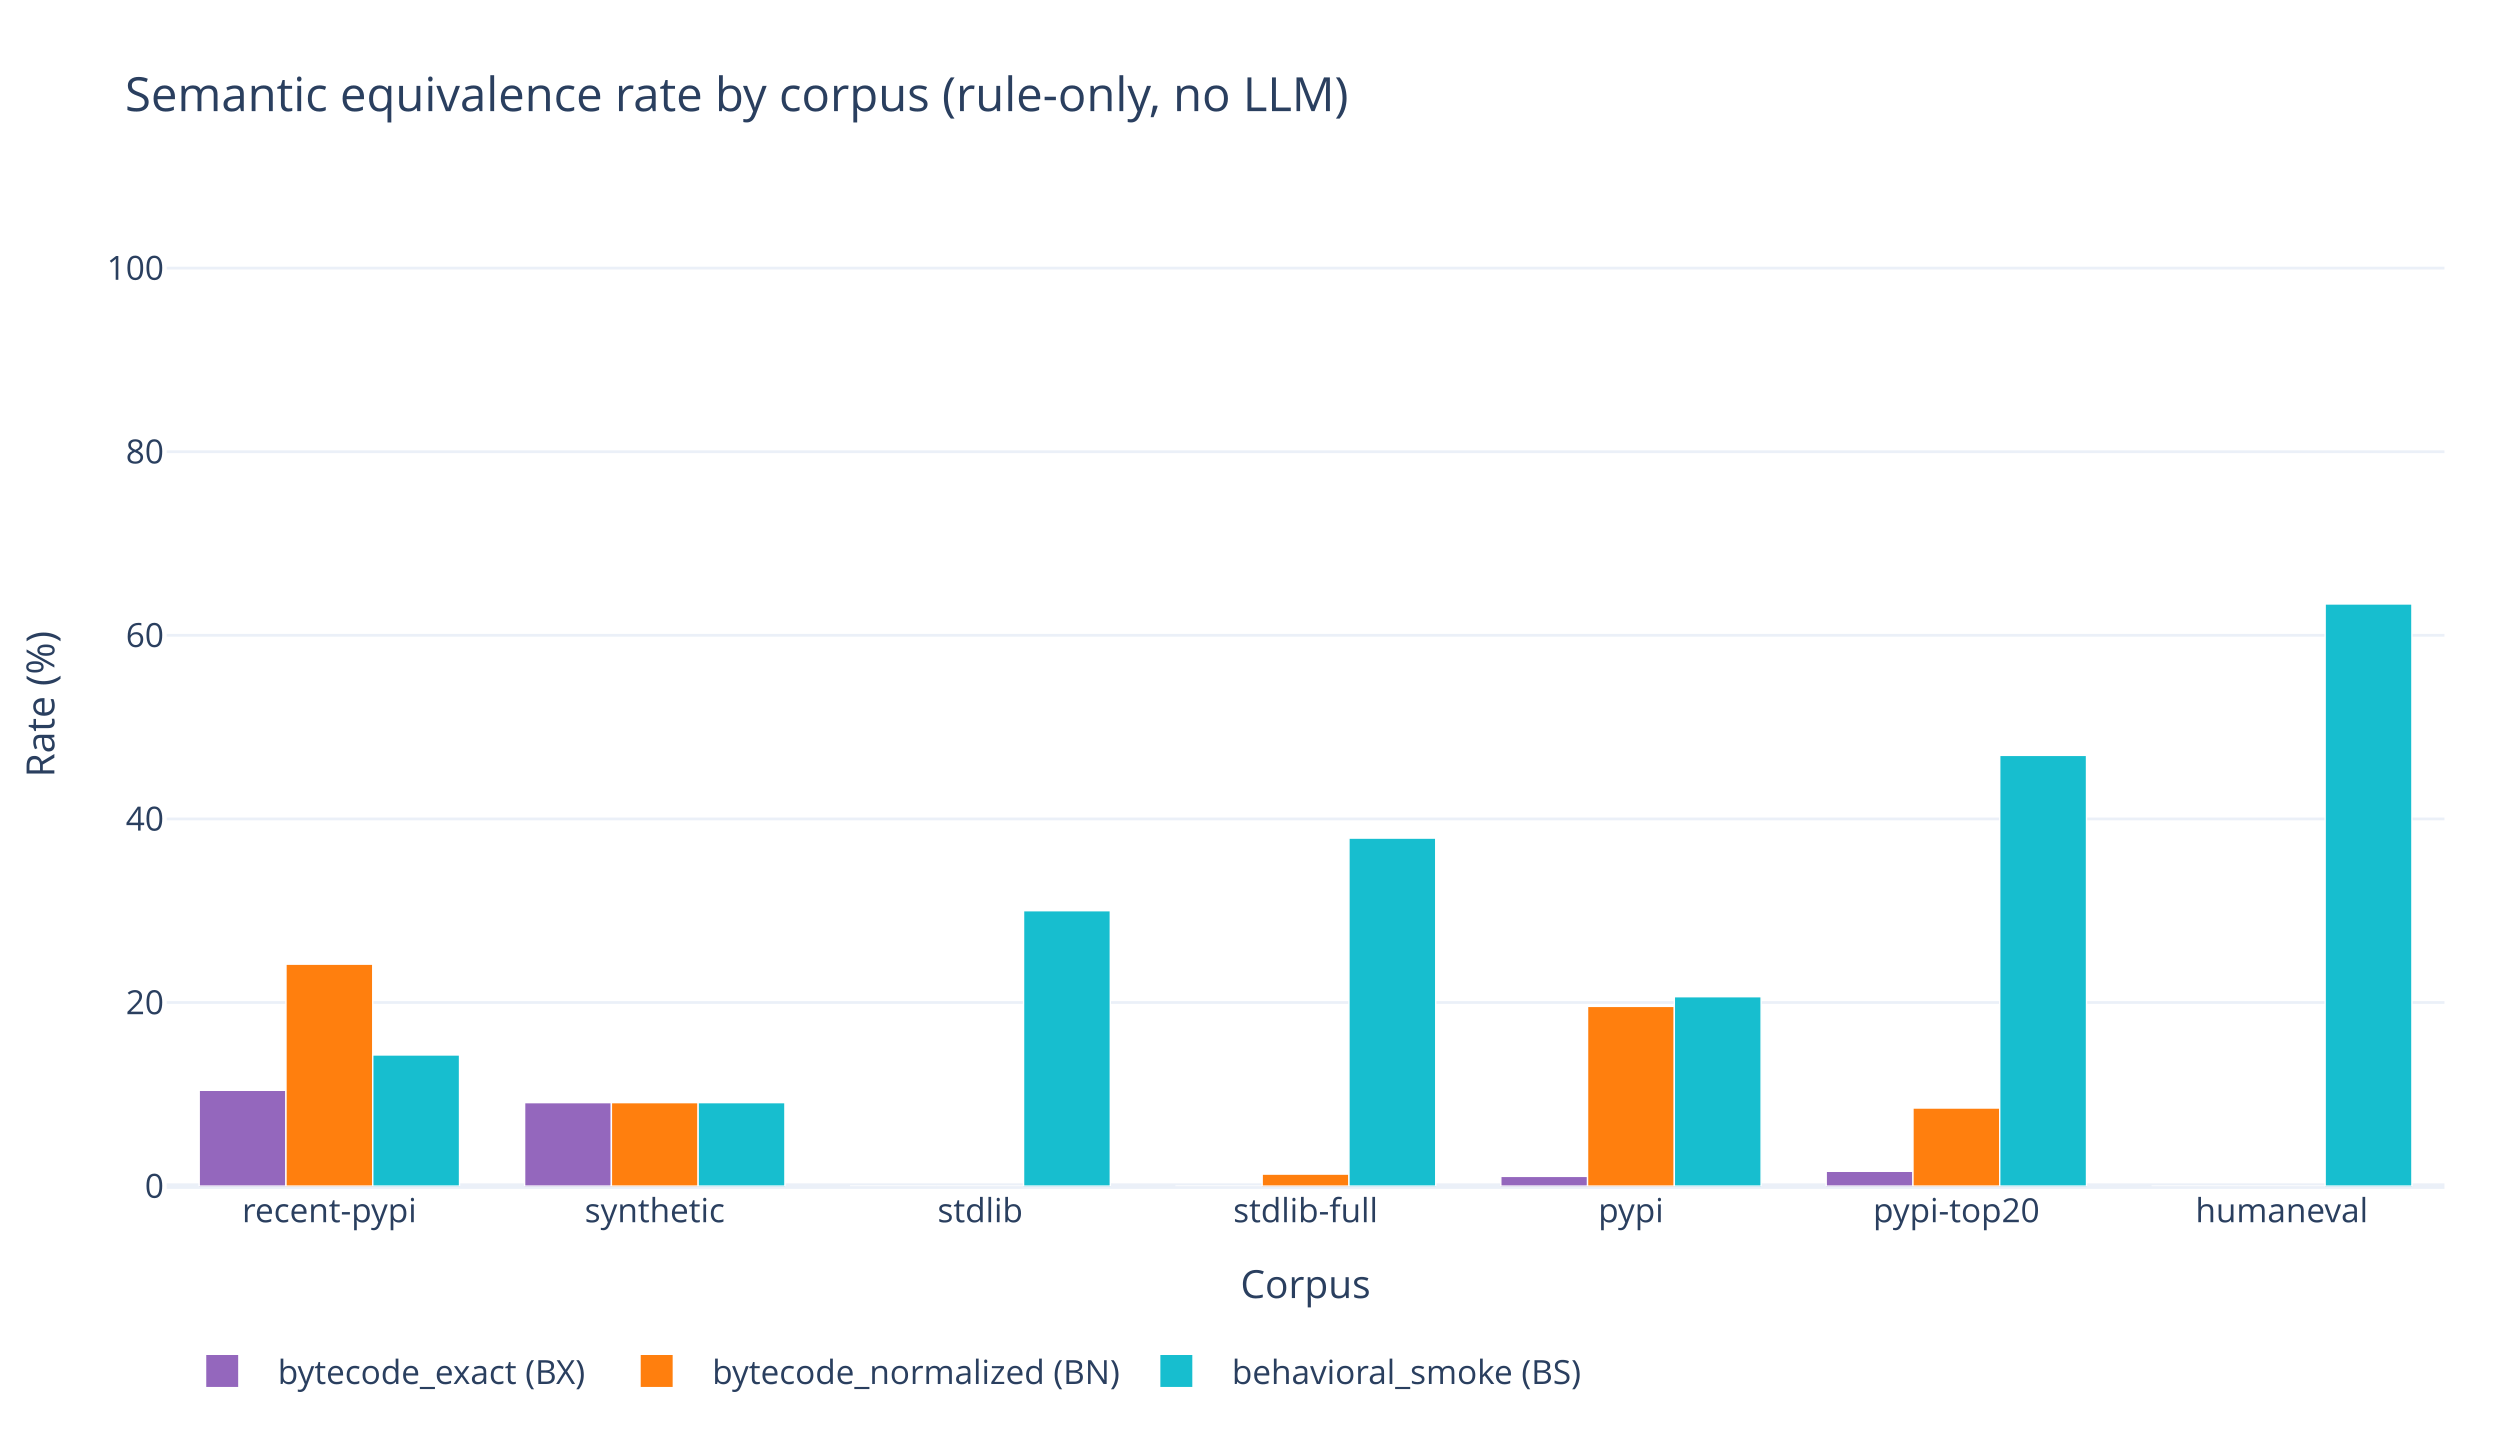
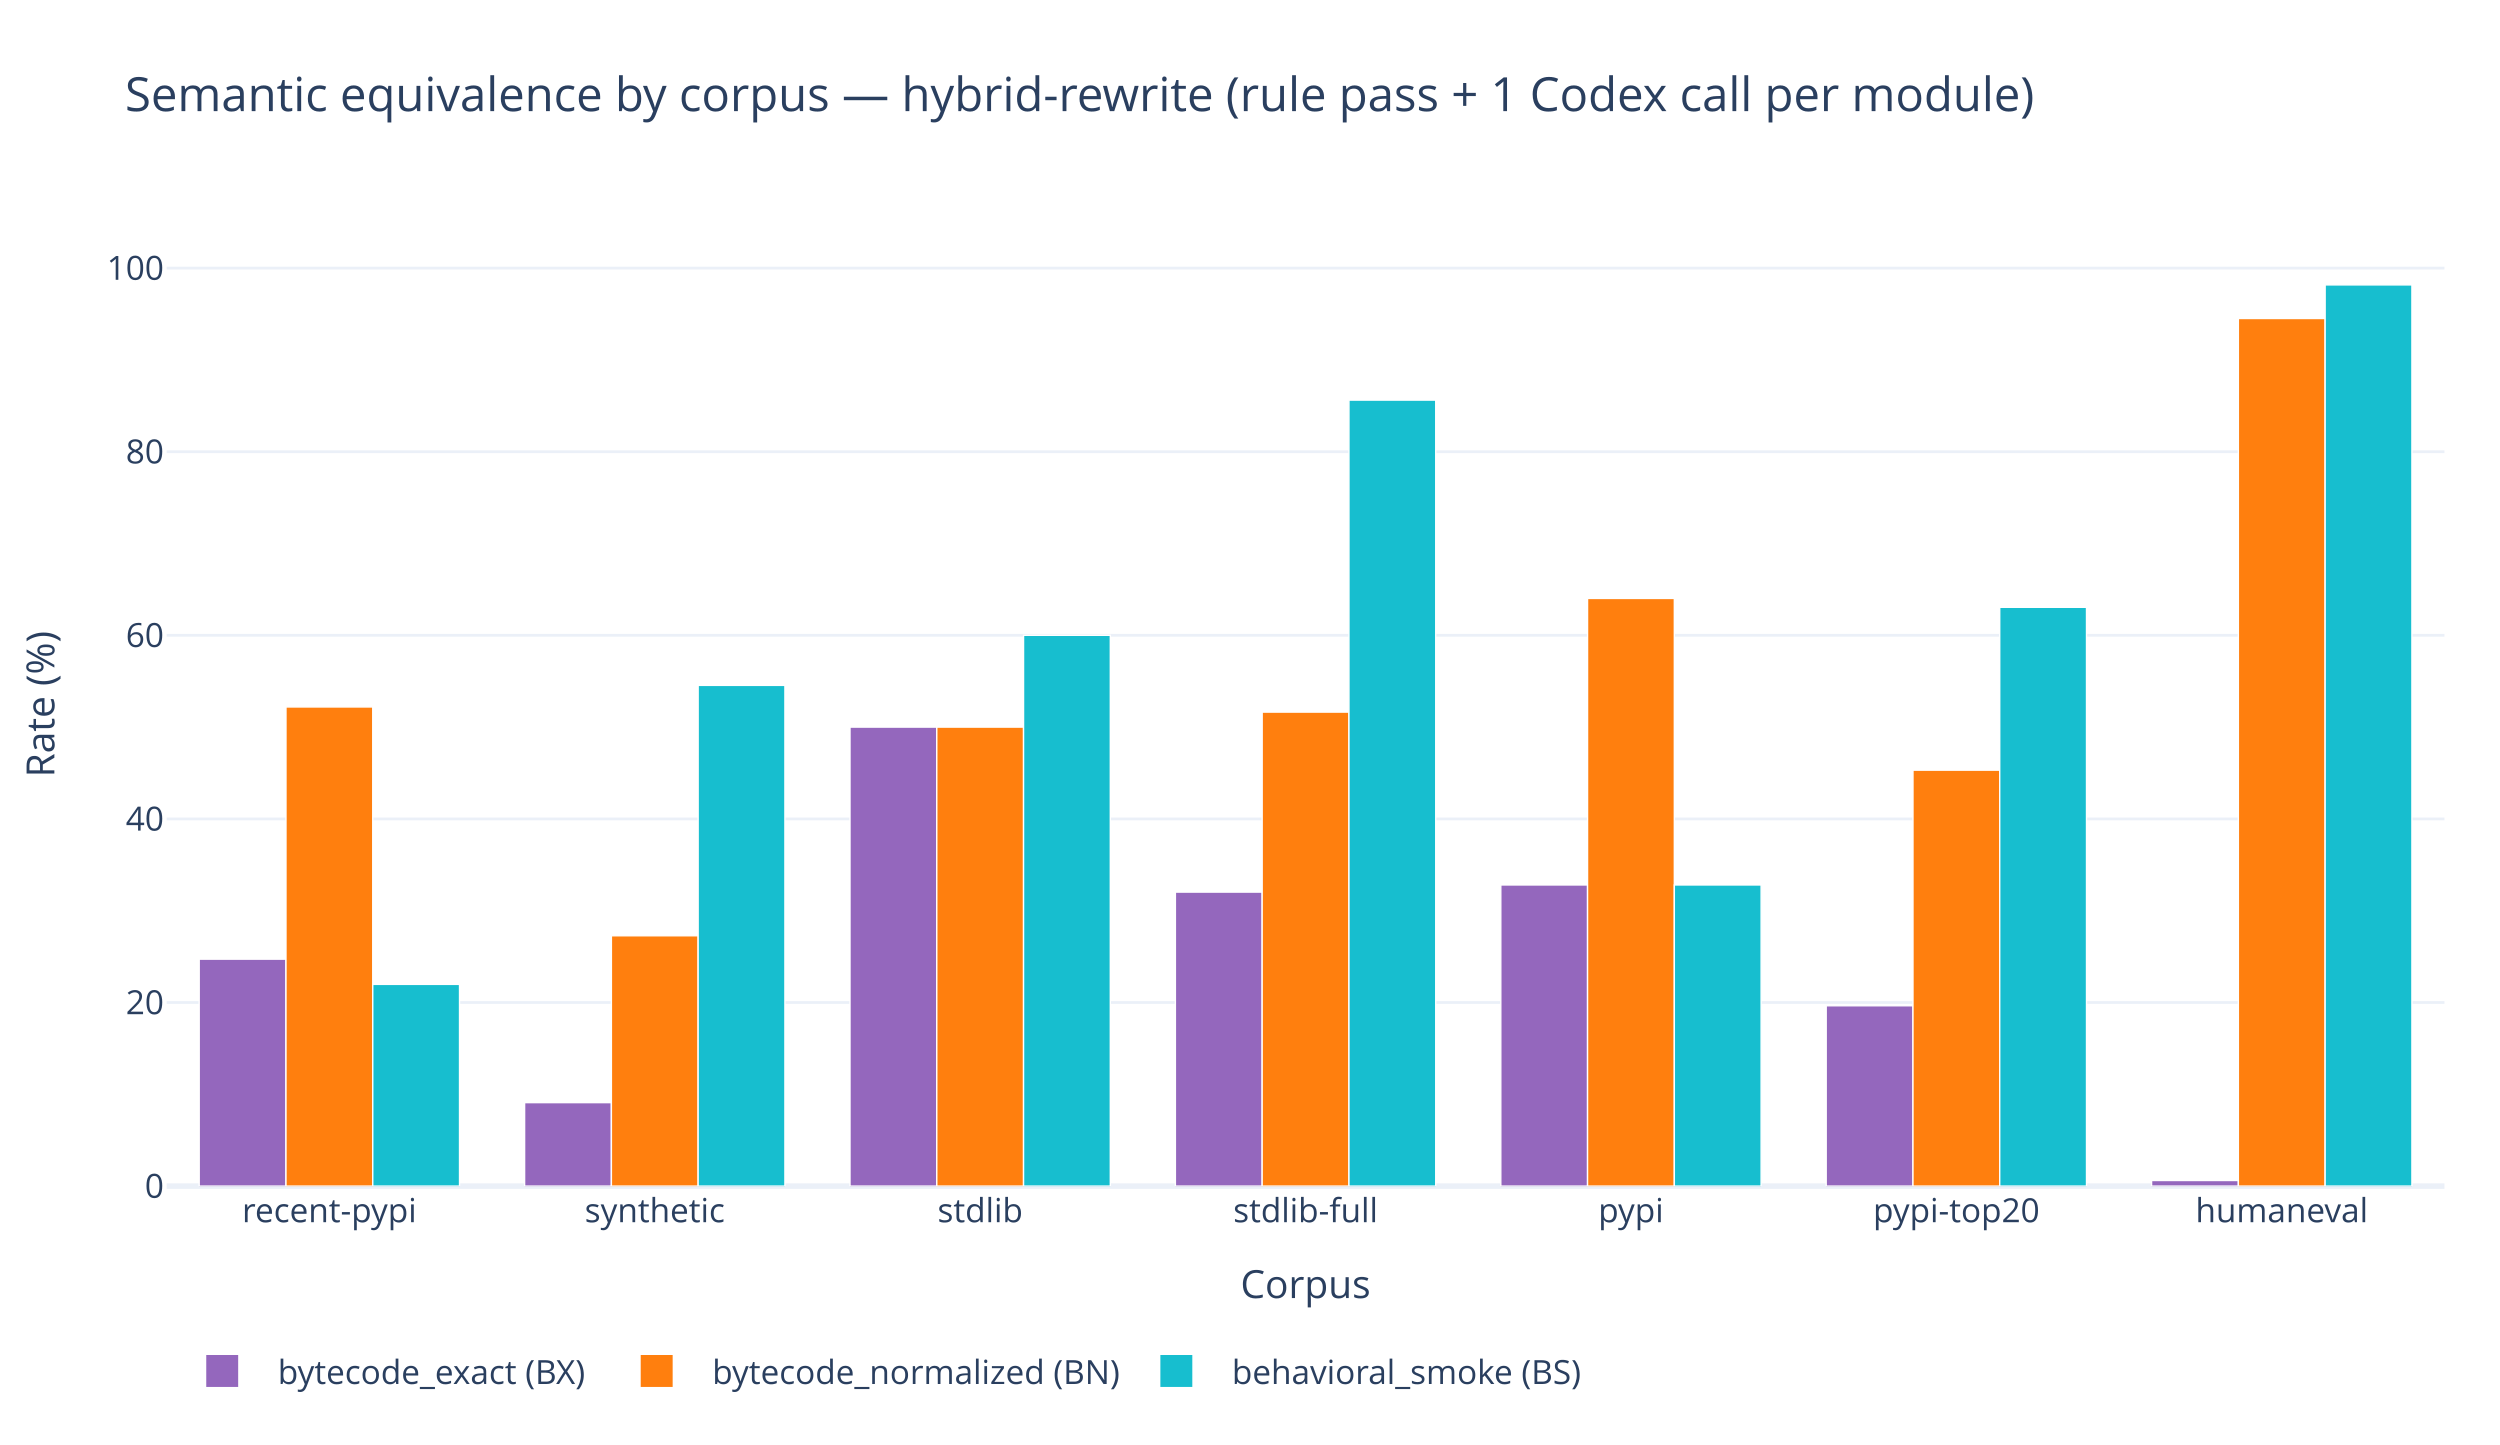
<svg xmlns="http://www.w3.org/2000/svg" class="main-svg" width="900" height="520" style="" viewBox="0 0 900 520">
  <rect x="0" y="0" width="900" height="520" style="fill: rgb(255, 255, 255); fill-opacity: 1;" />
  <defs id="svgid-5b4c5c43f9f6">
    <g class="clips">
      <clipPath id="svgid-6e658ba8ba64" class="plotclip">
        <rect width="820" height="347" />
      </clipPath>
      <clipPath class="axesclip" id="svgid-5e9f323ae808">
        <rect x="60" y="0" width="820" height="520" />
      </clipPath>
      <clipPath class="axesclip" id="svgid-9d5a5658cbc0">
        <rect x="0" y="80" width="900" height="347" />
      </clipPath>
      <clipPath class="axesclip" id="svgid-48f8a6995569">
        <rect x="60" y="80" width="820" height="347" />
      </clipPath>
    </g>
    <g class="gradients" />
    <g class="patterns" />
  </defs>
  <g class="bglayer" />
  <g class="layer-below">
    <g class="imagelayer" />
    <g class="shapelayer" />
  </g>
  <g class="cartesianlayer">
    <g class="subplot xy">
      <g class="layer-subplot">
        <g class="shapelayer" />
        <g class="imagelayer" />
      </g>
      <g class="minor-gridlayer">
        <g class="x" />
        <g class="y" />
      </g>
      <g class="gridlayer">
        <g class="x" />
        <g class="y">
          <path class="ygrid crisp" transform="translate(0,360.9)" d="M60,0h820" style="stroke: rgb(235, 240, 248); stroke-opacity: 1; stroke-width: 1px;" />
          <path class="ygrid crisp" transform="translate(0,294.81)" d="M60,0h820" style="stroke: rgb(235, 240, 248); stroke-opacity: 1; stroke-width: 1px;" />
          <path class="ygrid crisp" transform="translate(0,228.71)" d="M60,0h820" style="stroke: rgb(235, 240, 248); stroke-opacity: 1; stroke-width: 1px;" />
          <path class="ygrid crisp" transform="translate(0,162.62)" d="M60,0h820" style="stroke: rgb(235, 240, 248); stroke-opacity: 1; stroke-width: 1px;" />
          <path class="ygrid crisp" transform="translate(0,96.52)" d="M60,0h820" style="stroke: rgb(235, 240, 248); stroke-opacity: 1; stroke-width: 1px;" />
        </g>
      </g>
      <g class="zerolinelayer">
        <path class="yzl zl crisp" transform="translate(0,427)" d="M60,0h820" style="stroke: rgb(235, 240, 248); stroke-opacity: 1; stroke-width: 2px;" />
      </g>
      <g class="layer-between">
        <g class="shapelayer" />
        <g class="imagelayer" />
      </g>
      <path class="xlines-below" />
      <path class="ylines-below" />
      <g class="overlines-below" />
      <g class="xaxislayer-below" />
      <g class="yaxislayer-below" />
      <g class="overaxes-below" />
      <g class="overplot">
        <g class="xy" transform="translate(60,80)" clip-path="url(#svgid-6e658ba8ba64)">
          <g class="barlayer mlayer">
            <g class="trace bars" style="opacity: 1;">
              <g class="points">
                <g class="point">
-                   <path d="M11.71,347V312.5H42.95V347Z" style="vector-effect: none; opacity: 1; stroke-width: 0.5px; fill: rgb(148, 103, 189); fill-opacity: 1; stroke: rgb(255, 255, 255); stroke-opacity: 1;" />
+                   <path d="M11.71,347V265.29H42.95V347Z" style="vector-effect: none; opacity: 1; stroke-width: 0.5px; fill: rgb(148, 103, 189); fill-opacity: 1; stroke: rgb(255, 255, 255); stroke-opacity: 1;" />
                </g>
                <g class="point">
                  <path d="M128.86,347V316.96H160.1V347Z" style="vector-effect: none; opacity: 1; stroke-width: 0.5px; fill: rgb(148, 103, 189); fill-opacity: 1; stroke: rgb(255, 255, 255); stroke-opacity: 1;" />
                </g>
                <g class="point">
-                   <path d="M246,347V347H277.24V347Z" style="vector-effect: none; opacity: 1; stroke-width: 0.5px; fill: rgb(148, 103, 189); fill-opacity: 1; stroke: rgb(255, 255, 255); stroke-opacity: 1;" />
-                 </g>
-                 <g class="point">
-                   <path d="M363.14,347V347H394.38V347Z" style="vector-effect: none; opacity: 1; stroke-width: 0.5px; fill: rgb(148, 103, 189); fill-opacity: 1; stroke: rgb(255, 255, 255); stroke-opacity: 1;" />
-                 </g>
-                 <g class="point">
-                   <path d="M480.29,347V343.5H511.52V347Z" style="vector-effect: none; opacity: 1; stroke-width: 0.5px; fill: rgb(148, 103, 189); fill-opacity: 1; stroke: rgb(255, 255, 255); stroke-opacity: 1;" />
-                 </g>
-                 <g class="point">
-                   <path d="M597.43,347V341.67H628.67V347Z" style="vector-effect: none; opacity: 1; stroke-width: 0.5px; fill: rgb(148, 103, 189); fill-opacity: 1; stroke: rgb(255, 255, 255); stroke-opacity: 1;" />
-                 </g>
-                 <g class="point">
-                   <path d="M714.57,347V347H745.81V347Z" style="vector-effect: none; opacity: 1; stroke-width: 0.5px; fill: rgb(148, 103, 189); fill-opacity: 1; stroke: rgb(255, 255, 255); stroke-opacity: 1;" />
+                   <path d="M246,347V181.76H277.24V347Z" style="vector-effect: none; opacity: 1; stroke-width: 0.5px; fill: rgb(148, 103, 189); fill-opacity: 1; stroke: rgb(255, 255, 255); stroke-opacity: 1;" />
+                 </g>
+                 <g class="point">
+                   <path d="M363.14,347V241.16H394.38V347Z" style="vector-effect: none; opacity: 1; stroke-width: 0.5px; fill: rgb(148, 103, 189); fill-opacity: 1; stroke: rgb(255, 255, 255); stroke-opacity: 1;" />
+                 </g>
+                 <g class="point">
+                   <path d="M480.29,347V238.59H511.52V347Z" style="vector-effect: none; opacity: 1; stroke-width: 0.5px; fill: rgb(148, 103, 189); fill-opacity: 1; stroke: rgb(255, 255, 255); stroke-opacity: 1;" />
+                 </g>
+                 <g class="point">
+                   <path d="M597.43,347V282.07H628.67V347Z" style="vector-effect: none; opacity: 1; stroke-width: 0.5px; fill: rgb(148, 103, 189); fill-opacity: 1; stroke: rgb(255, 255, 255); stroke-opacity: 1;" />
+                 </g>
+                 <g class="point">
+                   <path d="M714.57,347V344.98H745.81V347Z" style="vector-effect: none; opacity: 1; stroke-width: 0.5px; fill: rgb(148, 103, 189); fill-opacity: 1; stroke: rgb(255, 255, 255); stroke-opacity: 1;" />
                </g>
              </g>
            </g>
            <g class="trace bars" style="opacity: 1;">
              <g class="points">
                <g class="point">
-                   <path d="M42.95,347V267.1H74.19V347Z" style="vector-effect: none; opacity: 1; stroke-width: 0.5px; fill: rgb(255, 127, 14); fill-opacity: 1; stroke: rgb(255, 255, 255); stroke-opacity: 1;" />
-                 </g>
-                 <g class="point">
-                   <path d="M160.1,347V316.96H191.33V347Z" style="vector-effect: none; opacity: 1; stroke-width: 0.5px; fill: rgb(255, 127, 14); fill-opacity: 1; stroke: rgb(255, 255, 255); stroke-opacity: 1;" />
-                 </g>
-                 <g class="point">
-                   <path d="M277.24,347V347H308.48V347Z" style="vector-effect: none; opacity: 1; stroke-width: 0.5px; fill: rgb(255, 127, 14); fill-opacity: 1; stroke: rgb(255, 255, 255); stroke-opacity: 1;" />
-                 </g>
-                 <g class="point">
-                   <path d="M394.38,347V342.68H425.62V347Z" style="vector-effect: none; opacity: 1; stroke-width: 0.5px; fill: rgb(255, 127, 14); fill-opacity: 1; stroke: rgb(255, 255, 255); stroke-opacity: 1;" />
-                 </g>
-                 <g class="point">
-                   <path d="M511.52,347V282.3H542.76V347Z" style="vector-effect: none; opacity: 1; stroke-width: 0.5px; fill: rgb(255, 127, 14); fill-opacity: 1; stroke: rgb(255, 255, 255); stroke-opacity: 1;" />
-                 </g>
-                 <g class="point">
-                   <path d="M628.67,347V318.89H659.9V347Z" style="vector-effect: none; opacity: 1; stroke-width: 0.5px; fill: rgb(255, 127, 14); fill-opacity: 1; stroke: rgb(255, 255, 255); stroke-opacity: 1;" />
-                 </g>
-                 <g class="point">
-                   <path d="M745.81,347V347H777.05V347Z" style="vector-effect: none; opacity: 1; stroke-width: 0.5px; fill: rgb(255, 127, 14); fill-opacity: 1; stroke: rgb(255, 255, 255); stroke-opacity: 1;" />
+                   <path d="M42.95,347V174.5H74.19V347Z" style="vector-effect: none; opacity: 1; stroke-width: 0.5px; fill: rgb(255, 127, 14); fill-opacity: 1; stroke: rgb(255, 255, 255); stroke-opacity: 1;" />
+                 </g>
+                 <g class="point">
+                   <path d="M160.1,347V256.87H191.33V347Z" style="vector-effect: none; opacity: 1; stroke-width: 0.5px; fill: rgb(255, 127, 14); fill-opacity: 1; stroke: rgb(255, 255, 255); stroke-opacity: 1;" />
+                 </g>
+                 <g class="point">
+                   <path d="M277.24,347V181.76H308.48V347Z" style="vector-effect: none; opacity: 1; stroke-width: 0.5px; fill: rgb(255, 127, 14); fill-opacity: 1; stroke: rgb(255, 255, 255); stroke-opacity: 1;" />
+                 </g>
+                 <g class="point">
+                   <path d="M394.38,347V176.36H425.62V347Z" style="vector-effect: none; opacity: 1; stroke-width: 0.5px; fill: rgb(255, 127, 14); fill-opacity: 1; stroke: rgb(255, 255, 255); stroke-opacity: 1;" />
+                 </g>
+                 <g class="point">
+                   <path d="M511.52,347V135.43H542.76V347Z" style="vector-effect: none; opacity: 1; stroke-width: 0.5px; fill: rgb(255, 127, 14); fill-opacity: 1; stroke: rgb(255, 255, 255); stroke-opacity: 1;" />
+                 </g>
+                 <g class="point">
+                   <path d="M628.67,347V197.27H659.9V347Z" style="vector-effect: none; opacity: 1; stroke-width: 0.5px; fill: rgb(255, 127, 14); fill-opacity: 1; stroke: rgb(255, 255, 255); stroke-opacity: 1;" />
+                 </g>
+                 <g class="point">
+                   <path d="M745.81,347V34.66H777.05V347Z" style="vector-effect: none; opacity: 1; stroke-width: 0.5px; fill: rgb(255, 127, 14); fill-opacity: 1; stroke: rgb(255, 255, 255); stroke-opacity: 1;" />
                </g>
              </g>
            </g>
            <g class="trace bars" style="opacity: 1;">
              <g class="points">
                <g class="point">
-                   <path d="M74.19,347V299.79H105.43V347Z" style="vector-effect: none; opacity: 1; stroke-width: 0.5px; fill: rgb(23, 190, 207); fill-opacity: 1; stroke: rgb(255, 255, 255); stroke-opacity: 1;" />
-                 </g>
-                 <g class="point">
-                   <path d="M191.33,347V316.96H222.57V347Z" style="vector-effect: none; opacity: 1; stroke-width: 0.5px; fill: rgb(23, 190, 207); fill-opacity: 1; stroke: rgb(255, 255, 255); stroke-opacity: 1;" />
-                 </g>
-                 <g class="point">
-                   <path d="M308.48,347V247.86H339.71V347Z" style="vector-effect: none; opacity: 1; stroke-width: 0.5px; fill: rgb(23, 190, 207); fill-opacity: 1; stroke: rgb(255, 255, 255); stroke-opacity: 1;" />
-                 </g>
-                 <g class="point">
-                   <path d="M425.62,347V221.72H456.86V347Z" style="vector-effect: none; opacity: 1; stroke-width: 0.5px; fill: rgb(23, 190, 207); fill-opacity: 1; stroke: rgb(255, 255, 255); stroke-opacity: 1;" />
-                 </g>
-                 <g class="point">
-                   <path d="M542.76,347V278.81H574V347Z" style="vector-effect: none; opacity: 1; stroke-width: 0.5px; fill: rgb(23, 190, 207); fill-opacity: 1; stroke: rgb(255, 255, 255); stroke-opacity: 1;" />
-                 </g>
-                 <g class="point">
-                   <path d="M659.9,347V191.94H691.14V347Z" style="vector-effect: none; opacity: 1; stroke-width: 0.5px; fill: rgb(23, 190, 207); fill-opacity: 1; stroke: rgb(255, 255, 255); stroke-opacity: 1;" />
-                 </g>
-                 <g class="point">
-                   <path d="M777.05,347V137.43H808.29V347Z" style="vector-effect: none; opacity: 1; stroke-width: 0.5px; fill: rgb(23, 190, 207); fill-opacity: 1; stroke: rgb(255, 255, 255); stroke-opacity: 1;" />
+                   <path d="M74.19,347V274.37H105.43V347Z" style="vector-effect: none; opacity: 1; stroke-width: 0.5px; fill: rgb(23, 190, 207); fill-opacity: 1; stroke: rgb(255, 255, 255); stroke-opacity: 1;" />
+                 </g>
+                 <g class="point">
+                   <path d="M191.33,347V166.74H222.57V347Z" style="vector-effect: none; opacity: 1; stroke-width: 0.5px; fill: rgb(23, 190, 207); fill-opacity: 1; stroke: rgb(255, 255, 255); stroke-opacity: 1;" />
+                 </g>
+                 <g class="point">
+                   <path d="M308.48,347V148.71H339.71V347Z" style="vector-effect: none; opacity: 1; stroke-width: 0.5px; fill: rgb(23, 190, 207); fill-opacity: 1; stroke: rgb(255, 255, 255); stroke-opacity: 1;" />
+                 </g>
+                 <g class="point">
+                   <path d="M425.62,347V64.04H456.86V347Z" style="vector-effect: none; opacity: 1; stroke-width: 0.5px; fill: rgb(23, 190, 207); fill-opacity: 1; stroke: rgb(255, 255, 255); stroke-opacity: 1;" />
+                 </g>
+                 <g class="point">
+                   <path d="M542.76,347V238.59H574V347Z" style="vector-effect: none; opacity: 1; stroke-width: 0.5px; fill: rgb(23, 190, 207); fill-opacity: 1; stroke: rgb(255, 255, 255); stroke-opacity: 1;" />
+                 </g>
+                 <g class="point">
+                   <path d="M659.9,347V138.64H691.14V347Z" style="vector-effect: none; opacity: 1; stroke-width: 0.5px; fill: rgb(23, 190, 207); fill-opacity: 1; stroke: rgb(255, 255, 255); stroke-opacity: 1;" />
+                 </g>
+                 <g class="point">
+                   <path d="M777.05,347V22.57H808.29V347Z" style="vector-effect: none; opacity: 1; stroke-width: 0.5px; fill: rgb(23, 190, 207); fill-opacity: 1; stroke: rgb(255, 255, 255); stroke-opacity: 1;" />
                </g>
              </g>
            </g>
          </g>
        </g>
      </g>
      <g class="zerolinelayer-above" />
      <path class="xlines-above crisp" d="M0,0" style="fill: none;" />
      <path class="ylines-above crisp" d="M0,0" style="fill: none;" />
      <g class="overlines-above" />
      <g class="xaxislayer-above">
        <g class="xtick">
          <text text-anchor="middle" x="0" y="440" transform="translate(118.57,0)" style="font-family: 'Open Sans', verdana, arial, sans-serif; font-size: 12px; fill: rgb(42, 63, 95); fill-opacity: 1; white-space: pre;">recent-pypi</text>
        </g>
        <g class="xtick">
          <text text-anchor="middle" x="0" y="440" transform="translate(235.71,0)" style="font-family: 'Open Sans', verdana, arial, sans-serif; font-size: 12px; fill: rgb(42, 63, 95); fill-opacity: 1; white-space: pre;">synthetic</text>
        </g>
        <g class="xtick">
          <text text-anchor="middle" x="0" y="440" transform="translate(352.86,0)" style="font-family: 'Open Sans', verdana, arial, sans-serif; font-size: 12px; fill: rgb(42, 63, 95); fill-opacity: 1; white-space: pre;">stdlib</text>
        </g>
        <g class="xtick">
          <text text-anchor="middle" x="0" y="440" transform="translate(470,0)" style="font-family: 'Open Sans', verdana, arial, sans-serif; font-size: 12px; fill: rgb(42, 63, 95); fill-opacity: 1; white-space: pre;">stdlib-full</text>
        </g>
        <g class="xtick">
          <text text-anchor="middle" x="0" y="440" transform="translate(587.14,0)" style="font-family: 'Open Sans', verdana, arial, sans-serif; font-size: 12px; fill: rgb(42, 63, 95); fill-opacity: 1; white-space: pre;">pypi</text>
        </g>
        <g class="xtick">
          <text text-anchor="middle" x="0" y="440" transform="translate(704.29,0)" style="font-family: 'Open Sans', verdana, arial, sans-serif; font-size: 12px; fill: rgb(42, 63, 95); fill-opacity: 1; white-space: pre;">pypi-top20</text>
        </g>
        <g class="xtick">
          <text text-anchor="middle" x="0" y="440" transform="translate(821.43,0)" style="font-family: 'Open Sans', verdana, arial, sans-serif; font-size: 12px; fill: rgb(42, 63, 95); fill-opacity: 1; white-space: pre;">humaneval</text>
        </g>
      </g>
      <g class="yaxislayer-above">
        <g class="ytick">
          <text text-anchor="end" x="59" y="4.2" transform="translate(0,427)" style="font-family: 'Open Sans', verdana, arial, sans-serif; font-size: 12px; fill: rgb(42, 63, 95); fill-opacity: 1; white-space: pre;">0</text>
        </g>
        <g class="ytick">
          <text text-anchor="end" x="59" y="4.2" style="font-family: 'Open Sans', verdana, arial, sans-serif; font-size: 12px; fill: rgb(42, 63, 95); fill-opacity: 1; white-space: pre;" transform="translate(0,360.9)">20</text>
        </g>
        <g class="ytick">
          <text text-anchor="end" x="59" y="4.2" style="font-family: 'Open Sans', verdana, arial, sans-serif; font-size: 12px; fill: rgb(42, 63, 95); fill-opacity: 1; white-space: pre;" transform="translate(0,294.81)">40</text>
        </g>
        <g class="ytick">
          <text text-anchor="end" x="59" y="4.2" style="font-family: 'Open Sans', verdana, arial, sans-serif; font-size: 12px; fill: rgb(42, 63, 95); fill-opacity: 1; white-space: pre;" transform="translate(0,228.71)">60</text>
        </g>
        <g class="ytick">
          <text text-anchor="end" x="59" y="4.2" style="font-family: 'Open Sans', verdana, arial, sans-serif; font-size: 12px; fill: rgb(42, 63, 95); fill-opacity: 1; white-space: pre;" transform="translate(0,162.62)">80</text>
        </g>
        <g class="ytick">
          <text text-anchor="end" x="59" y="4.2" style="font-family: 'Open Sans', verdana, arial, sans-serif; font-size: 12px; fill: rgb(42, 63, 95); fill-opacity: 1; white-space: pre;" transform="translate(0,96.52)">100</text>
        </g>
      </g>
      <g class="overaxes-above" />
    </g>
  </g>
  <g class="polarlayer" />
  <g class="smithlayer" />
  <g class="ternarylayer" />
  <g class="geolayer" />
  <g class="funnelarealayer" />
  <g class="pielayer" />
  <g class="iciclelayer" />
  <g class="treemaplayer" />
  <g class="sunburstlayer" />
  <g class="glimages" />
  <defs id="svgid-be8ff767cdb0">
    <g class="clips" />
    <clipPath id="svgid-0cb7dcb3e1d6">
      <rect width="514" height="29" x="0" y="0" />
    </clipPath>
  </defs>
  <g class="layer-above">
    <g class="imagelayer" />
    <g class="shapelayer" />
  </g>
  <g class="infolayer">
    <g class="legend" pointer-events="all" transform="translate(60,479.05)">
      <rect class="bg" shape-rendering="crispEdges" style="stroke: rgb(68, 68, 68); stroke-opacity: 1; fill: rgb(255, 255, 255); fill-opacity: 1; stroke-width: 0px;" width="514" height="29" x="0" y="0" />
      <g class="scrollbox" transform="" clip-path="url(#svgid-0cb7dcb3e1d6)">
        <g class="groups">
          <g class="traces" transform="translate(0,14.5)" style="opacity: 1;">
            <text class="legendtext" text-anchor="start" x="40" y="4.68" style="font-family: 'Open Sans', verdana, arial, sans-serif; font-size: 12px; fill: rgb(42, 63, 95); fill-opacity: 1; white-space: pre;">bytecode_exact (BX)</text>
            <g class="layers" style="opacity: 1;">
              <g class="legendfill" />
              <g class="legendlines" />
              <g class="legendsymbols">
                <g class="legendpoints">
                  <path class="legendundefined" d="M6,6H-6V-6H6Z" transform="translate(20,0)" style="stroke-width: 0.5px; fill: rgb(148, 103, 189); fill-opacity: 1; stroke: rgb(255, 255, 255); stroke-opacity: 1;" />
                </g>
              </g>
            </g>
            <rect class="legendtoggle" x="0" y="-9.5" width="153.906" height="19" style="fill: rgb(0, 0, 0); fill-opacity: 0;" />
          </g>
          <g class="traces" transform="translate(156.4062,14.5)" style="opacity: 1;">
            <text class="legendtext" text-anchor="start" x="40" y="4.68" style="font-family: 'Open Sans', verdana, arial, sans-serif; font-size: 12px; fill: rgb(42, 63, 95); fill-opacity: 1; white-space: pre;">bytecode_normalized (BN)</text>
            <g class="layers" style="opacity: 1;">
              <g class="legendfill" />
              <g class="legendlines" />
              <g class="legendsymbols">
                <g class="legendpoints">
                  <path class="legendundefined" d="M6,6H-6V-6H6Z" transform="translate(20,0)" style="stroke-width: 0.5px; fill: rgb(255, 127, 14); fill-opacity: 1; stroke: rgb(255, 255, 255); stroke-opacity: 1;" />
                </g>
              </g>
            </g>
            <rect class="legendtoggle" x="0" y="-9.5" width="184.578" height="19" style="fill: rgb(0, 0, 0); fill-opacity: 0;" />
          </g>
          <g class="traces" transform="translate(343.4844,14.5)" style="opacity: 1;">
            <text class="legendtext" text-anchor="start" x="40" y="4.68" style="font-family: 'Open Sans', verdana, arial, sans-serif; font-size: 12px; fill: rgb(42, 63, 95); fill-opacity: 1; white-space: pre;">behavioral_smoke (BS)</text>
            <g class="layers" style="opacity: 1;">
              <g class="legendfill" />
              <g class="legendlines" />
              <g class="legendsymbols">
                <g class="legendpoints">
                  <path class="legendundefined" d="M6,6H-6V-6H6Z" transform="translate(20,0)" style="stroke-width: 0.5px; fill: rgb(23, 190, 207); fill-opacity: 1; stroke: rgb(255, 255, 255); stroke-opacity: 1;" />
                </g>
              </g>
            </g>
            <rect class="legendtoggle" x="0" y="-9.5" width="167.234" height="19" style="fill: rgb(0, 0, 0); fill-opacity: 0;" />
          </g>
        </g>
      </g>
      <rect class="scrollbar" rx="20" ry="3" width="0" height="0" style="fill: rgb(128, 139, 164); fill-opacity: 1;" x="0" y="0" />
    </g>
    <g class="g-gtitle">
-       <text class="gtitle" x="45" y="40" text-anchor="start" dy="0em" style="opacity: 1; font-family: 'Open Sans', verdana, arial, sans-serif; font-size: 17px; fill: rgb(42, 63, 95); fill-opacity: 1; white-space: pre;">Semantic equivalence rate by corpus (rule-only, no LLM)</text>
+       <text class="gtitle" x="45" y="40" text-anchor="start" dy="0em" style="opacity: 1; font-family: 'Open Sans', verdana, arial, sans-serif; font-size: 17px; fill: rgb(42, 63, 95); fill-opacity: 1; white-space: pre;">Semantic equivalence by corpus — hybrid-rewrite (rule pass + 1 Codex call per module)</text>
    </g>
    <g class="g-xtitle">
      <text class="xtitle" x="470" y="467.3" text-anchor="middle" style="opacity: 1; font-family: 'Open Sans', verdana, arial, sans-serif; font-size: 14px; fill: rgb(42, 63, 95); fill-opacity: 1; white-space: pre;">Corpus</text>
    </g>
    <g class="g-ytitle">
      <text class="ytitle" transform="rotate(-90,19.56875,253.5)" x="19.569" y="253.5" text-anchor="middle" style="opacity: 1; font-family: 'Open Sans', verdana, arial, sans-serif; font-size: 14px; fill: rgb(42, 63, 95); fill-opacity: 1; white-space: pre;">Rate (%)</text>
    </g>
  </g>
</svg>
